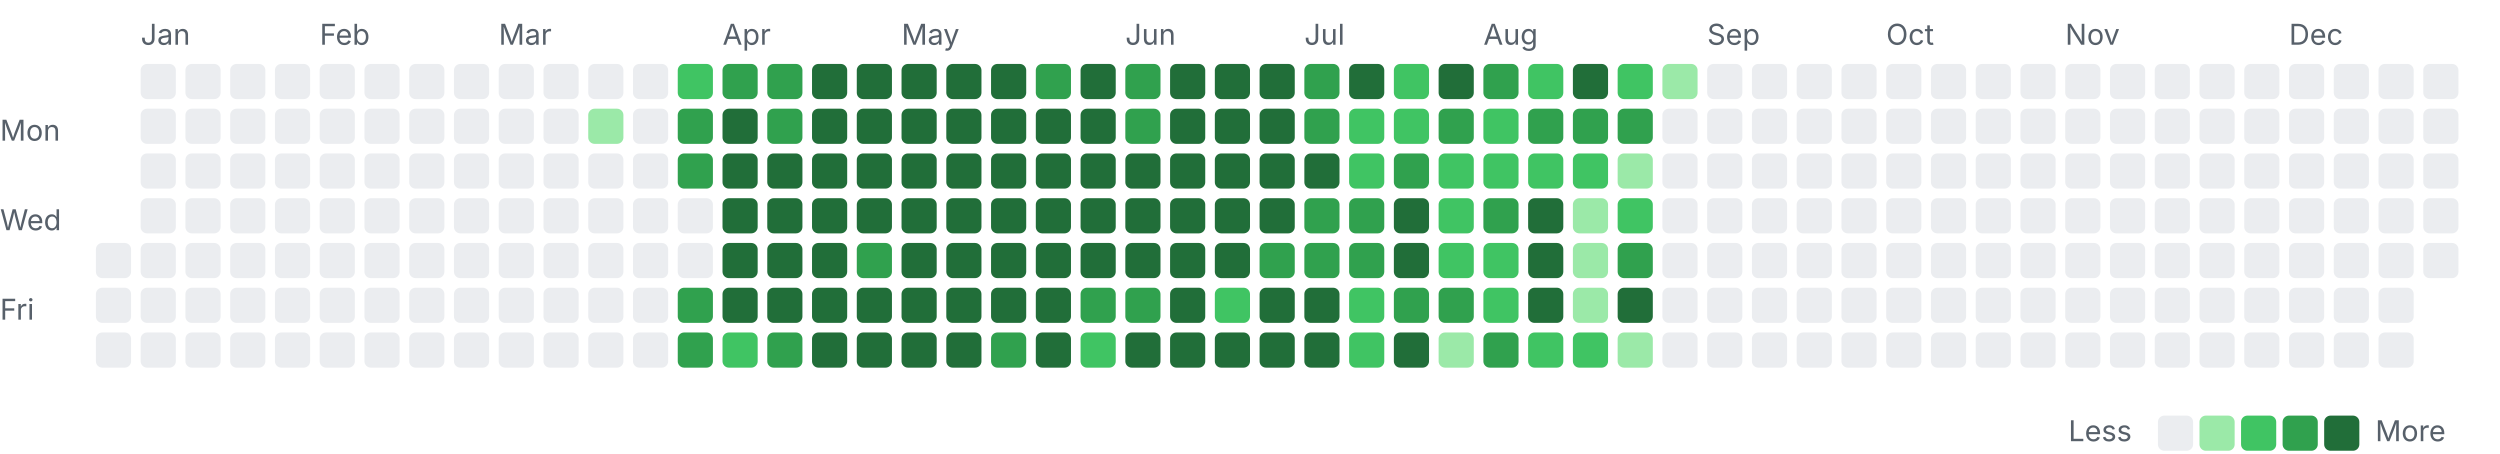
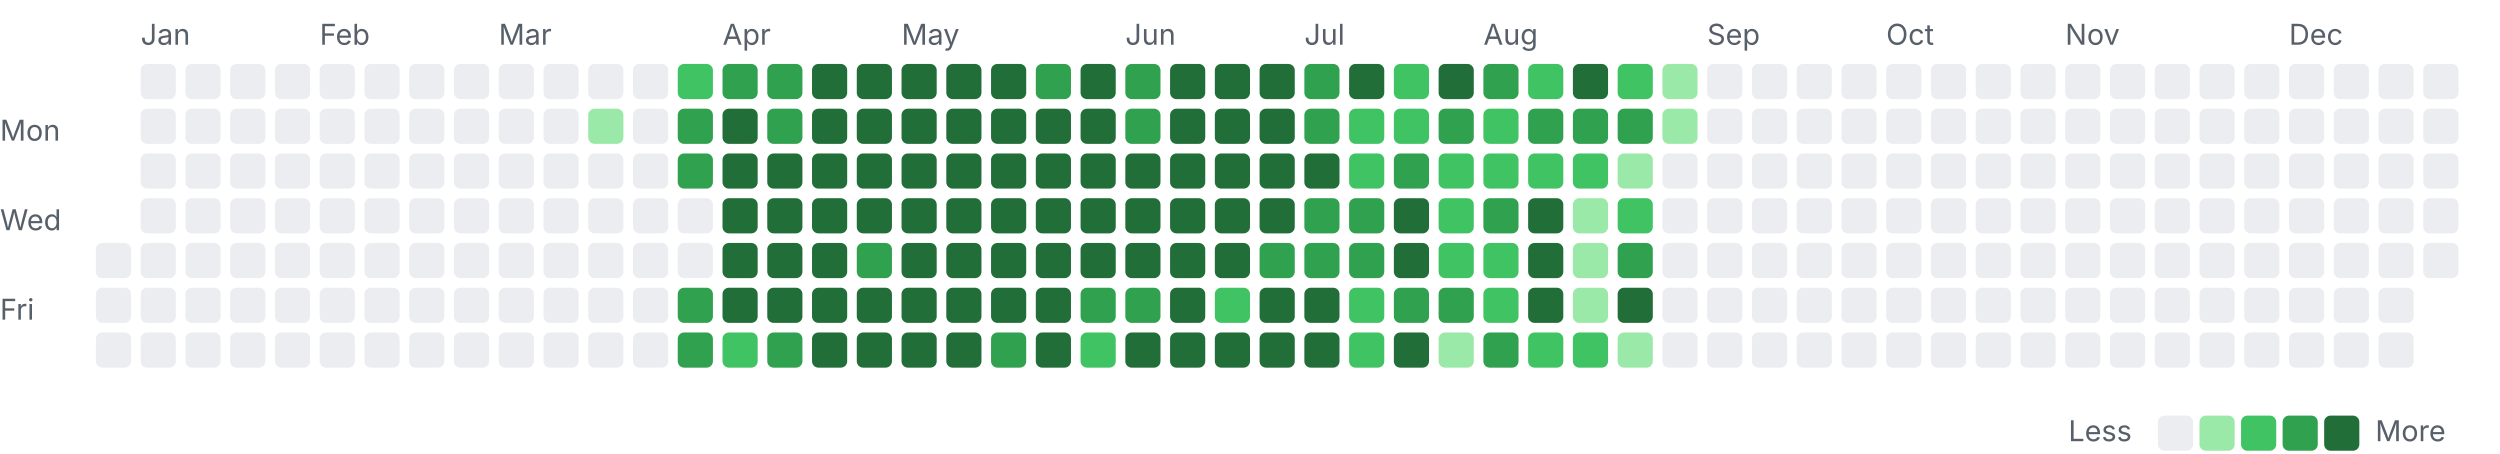
<svg xmlns="http://www.w3.org/2000/svg" width="782" height="142" viewBox="0 0 782 142">
  <style>.l0{fill:#ebedf0}.l1{fill:#9be9a8}.l2{fill:#40c463}.l3{fill:#30a14e}.l4{fill:#216e39} .lbl{fill:#57606a;font:9px -apple-system,Segoe UI,sans-serif}@media(prefers-color-scheme:dark){.l0{fill:#161b22}.l1{fill:#0e4429}.l2{fill:#006d32}.l3{fill:#26a641}.l4{fill:#39d353} .lbl{fill:#8b949e}}</style>
  <text class="lbl" x="44" y="14">Jan</text>
  <text class="lbl" x="100" y="14">Feb</text>
  <text class="lbl" x="156" y="14">Mar</text>
  <text class="lbl" x="226" y="14">Apr</text>
  <text class="lbl" x="282" y="14">May</text>
  <text class="lbl" x="352" y="14">Jun</text>
  <text class="lbl" x="408" y="14">Jul</text>
  <text class="lbl" x="464" y="14">Aug</text>
  <text class="lbl" x="534" y="14">Sep</text>
  <text class="lbl" x="590" y="14">Oct</text>
  <text class="lbl" x="646" y="14">Nov</text>
  <text class="lbl" x="716" y="14">Dec</text>
  <text class="lbl" x="0" y="44">Mon</text>
  <text class="lbl" x="0" y="72">Wed</text>
  <text class="lbl" x="0" y="100">Fri</text>
  <rect class="l0" x="30" y="76" width="11" height="11" rx="2" />
  <rect class="l0" x="30" y="90" width="11" height="11" rx="2" />
  <rect class="l0" x="30" y="104" width="11" height="11" rx="2" />
  <rect class="l0" x="44" y="20" width="11" height="11" rx="2" />
  <rect class="l0" x="44" y="34" width="11" height="11" rx="2" />
  <rect class="l0" x="44" y="48" width="11" height="11" rx="2" />
  <rect class="l0" x="44" y="62" width="11" height="11" rx="2" />
  <rect class="l0" x="44" y="76" width="11" height="11" rx="2" />
  <rect class="l0" x="44" y="90" width="11" height="11" rx="2" />
  <rect class="l0" x="44" y="104" width="11" height="11" rx="2" />
  <rect class="l0" x="58" y="20" width="11" height="11" rx="2" />
  <rect class="l0" x="58" y="34" width="11" height="11" rx="2" />
  <rect class="l0" x="58" y="48" width="11" height="11" rx="2" />
  <rect class="l0" x="58" y="62" width="11" height="11" rx="2" />
  <rect class="l0" x="58" y="76" width="11" height="11" rx="2" />
  <rect class="l0" x="58" y="90" width="11" height="11" rx="2" />
  <rect class="l0" x="58" y="104" width="11" height="11" rx="2" />
  <rect class="l0" x="72" y="20" width="11" height="11" rx="2" />
  <rect class="l0" x="72" y="34" width="11" height="11" rx="2" />
  <rect class="l0" x="72" y="48" width="11" height="11" rx="2" />
  <rect class="l0" x="72" y="62" width="11" height="11" rx="2" />
  <rect class="l0" x="72" y="76" width="11" height="11" rx="2" />
  <rect class="l0" x="72" y="90" width="11" height="11" rx="2" />
  <rect class="l0" x="72" y="104" width="11" height="11" rx="2" />
  <rect class="l0" x="86" y="20" width="11" height="11" rx="2" />
  <rect class="l0" x="86" y="34" width="11" height="11" rx="2" />
  <rect class="l0" x="86" y="48" width="11" height="11" rx="2" />
  <rect class="l0" x="86" y="62" width="11" height="11" rx="2" />
  <rect class="l0" x="86" y="76" width="11" height="11" rx="2" />
  <rect class="l0" x="86" y="90" width="11" height="11" rx="2" />
  <rect class="l0" x="86" y="104" width="11" height="11" rx="2" />
  <rect class="l0" x="100" y="20" width="11" height="11" rx="2" />
  <rect class="l0" x="100" y="34" width="11" height="11" rx="2" />
  <rect class="l0" x="100" y="48" width="11" height="11" rx="2" />
  <rect class="l0" x="100" y="62" width="11" height="11" rx="2" />
  <rect class="l0" x="100" y="76" width="11" height="11" rx="2" />
  <rect class="l0" x="100" y="90" width="11" height="11" rx="2" />
  <rect class="l0" x="100" y="104" width="11" height="11" rx="2" />
  <rect class="l0" x="114" y="20" width="11" height="11" rx="2" />
  <rect class="l0" x="114" y="34" width="11" height="11" rx="2" />
  <rect class="l0" x="114" y="48" width="11" height="11" rx="2" />
  <rect class="l0" x="114" y="62" width="11" height="11" rx="2" />
  <rect class="l0" x="114" y="76" width="11" height="11" rx="2" />
  <rect class="l0" x="114" y="90" width="11" height="11" rx="2" />
  <rect class="l0" x="114" y="104" width="11" height="11" rx="2" />
  <rect class="l0" x="128" y="20" width="11" height="11" rx="2" />
  <rect class="l0" x="128" y="34" width="11" height="11" rx="2" />
  <rect class="l0" x="128" y="48" width="11" height="11" rx="2" />
  <rect class="l0" x="128" y="62" width="11" height="11" rx="2" />
  <rect class="l0" x="128" y="76" width="11" height="11" rx="2" />
  <rect class="l0" x="128" y="90" width="11" height="11" rx="2" />
  <rect class="l0" x="128" y="104" width="11" height="11" rx="2" />
  <rect class="l0" x="142" y="20" width="11" height="11" rx="2" />
  <rect class="l0" x="142" y="34" width="11" height="11" rx="2" />
  <rect class="l0" x="142" y="48" width="11" height="11" rx="2" />
  <rect class="l0" x="142" y="62" width="11" height="11" rx="2" />
  <rect class="l0" x="142" y="76" width="11" height="11" rx="2" />
  <rect class="l0" x="142" y="90" width="11" height="11" rx="2" />
  <rect class="l0" x="142" y="104" width="11" height="11" rx="2" />
  <rect class="l0" x="156" y="20" width="11" height="11" rx="2" />
  <rect class="l0" x="156" y="34" width="11" height="11" rx="2" />
  <rect class="l0" x="156" y="48" width="11" height="11" rx="2" />
  <rect class="l0" x="156" y="62" width="11" height="11" rx="2" />
  <rect class="l0" x="156" y="76" width="11" height="11" rx="2" />
  <rect class="l0" x="156" y="90" width="11" height="11" rx="2" />
  <rect class="l0" x="156" y="104" width="11" height="11" rx="2" />
  <rect class="l0" x="170" y="20" width="11" height="11" rx="2" />
  <rect class="l0" x="170" y="34" width="11" height="11" rx="2" />
  <rect class="l0" x="170" y="48" width="11" height="11" rx="2" />
  <rect class="l0" x="170" y="62" width="11" height="11" rx="2" />
  <rect class="l0" x="170" y="76" width="11" height="11" rx="2" />
  <rect class="l0" x="170" y="90" width="11" height="11" rx="2" />
  <rect class="l0" x="170" y="104" width="11" height="11" rx="2" />
  <rect class="l0" x="184" y="20" width="11" height="11" rx="2" />
  <rect class="l1" x="184" y="34" width="11" height="11" rx="2" />
  <rect class="l0" x="184" y="48" width="11" height="11" rx="2" />
  <rect class="l0" x="184" y="62" width="11" height="11" rx="2" />
  <rect class="l0" x="184" y="76" width="11" height="11" rx="2" />
  <rect class="l0" x="184" y="90" width="11" height="11" rx="2" />
  <rect class="l0" x="184" y="104" width="11" height="11" rx="2" />
  <rect class="l0" x="198" y="20" width="11" height="11" rx="2" />
  <rect class="l0" x="198" y="34" width="11" height="11" rx="2" />
  <rect class="l0" x="198" y="48" width="11" height="11" rx="2" />
  <rect class="l0" x="198" y="62" width="11" height="11" rx="2" />
  <rect class="l0" x="198" y="76" width="11" height="11" rx="2" />
  <rect class="l0" x="198" y="90" width="11" height="11" rx="2" />
  <rect class="l0" x="198" y="104" width="11" height="11" rx="2" />
  <rect class="l2" x="212" y="20" width="11" height="11" rx="2" />
  <rect class="l3" x="212" y="34" width="11" height="11" rx="2" />
  <rect class="l3" x="212" y="48" width="11" height="11" rx="2" />
  <rect class="l0" x="212" y="62" width="11" height="11" rx="2" />
  <rect class="l0" x="212" y="76" width="11" height="11" rx="2" />
  <rect class="l3" x="212" y="90" width="11" height="11" rx="2" />
  <rect class="l3" x="212" y="104" width="11" height="11" rx="2" />
  <rect class="l3" x="226" y="20" width="11" height="11" rx="2" />
  <rect class="l4" x="226" y="34" width="11" height="11" rx="2" />
  <rect class="l4" x="226" y="48" width="11" height="11" rx="2" />
  <rect class="l4" x="226" y="62" width="11" height="11" rx="2" />
  <rect class="l4" x="226" y="76" width="11" height="11" rx="2" />
  <rect class="l4" x="226" y="90" width="11" height="11" rx="2" />
  <rect class="l2" x="226" y="104" width="11" height="11" rx="2" />
  <rect class="l3" x="240" y="20" width="11" height="11" rx="2" />
  <rect class="l3" x="240" y="34" width="11" height="11" rx="2" />
  <rect class="l4" x="240" y="48" width="11" height="11" rx="2" />
  <rect class="l4" x="240" y="62" width="11" height="11" rx="2" />
  <rect class="l4" x="240" y="76" width="11" height="11" rx="2" />
  <rect class="l4" x="240" y="90" width="11" height="11" rx="2" />
  <rect class="l3" x="240" y="104" width="11" height="11" rx="2" />
  <rect class="l4" x="254" y="20" width="11" height="11" rx="2" />
  <rect class="l4" x="254" y="34" width="11" height="11" rx="2" />
  <rect class="l4" x="254" y="48" width="11" height="11" rx="2" />
  <rect class="l4" x="254" y="62" width="11" height="11" rx="2" />
  <rect class="l4" x="254" y="76" width="11" height="11" rx="2" />
  <rect class="l4" x="254" y="90" width="11" height="11" rx="2" />
  <rect class="l4" x="254" y="104" width="11" height="11" rx="2" />
  <rect class="l4" x="268" y="20" width="11" height="11" rx="2" />
  <rect class="l4" x="268" y="34" width="11" height="11" rx="2" />
  <rect class="l4" x="268" y="48" width="11" height="11" rx="2" />
  <rect class="l4" x="268" y="62" width="11" height="11" rx="2" />
  <rect class="l3" x="268" y="76" width="11" height="11" rx="2" />
  <rect class="l4" x="268" y="90" width="11" height="11" rx="2" />
  <rect class="l4" x="268" y="104" width="11" height="11" rx="2" />
  <rect class="l4" x="282" y="20" width="11" height="11" rx="2" />
  <rect class="l4" x="282" y="34" width="11" height="11" rx="2" />
  <rect class="l4" x="282" y="48" width="11" height="11" rx="2" />
  <rect class="l4" x="282" y="62" width="11" height="11" rx="2" />
  <rect class="l4" x="282" y="76" width="11" height="11" rx="2" />
  <rect class="l4" x="282" y="90" width="11" height="11" rx="2" />
  <rect class="l4" x="282" y="104" width="11" height="11" rx="2" />
  <rect class="l4" x="296" y="20" width="11" height="11" rx="2" />
  <rect class="l4" x="296" y="34" width="11" height="11" rx="2" />
  <rect class="l4" x="296" y="48" width="11" height="11" rx="2" />
  <rect class="l4" x="296" y="62" width="11" height="11" rx="2" />
  <rect class="l4" x="296" y="76" width="11" height="11" rx="2" />
  <rect class="l4" x="296" y="90" width="11" height="11" rx="2" />
  <rect class="l4" x="296" y="104" width="11" height="11" rx="2" />
  <rect class="l4" x="310" y="20" width="11" height="11" rx="2" />
  <rect class="l4" x="310" y="34" width="11" height="11" rx="2" />
  <rect class="l4" x="310" y="48" width="11" height="11" rx="2" />
  <rect class="l4" x="310" y="62" width="11" height="11" rx="2" />
  <rect class="l4" x="310" y="76" width="11" height="11" rx="2" />
  <rect class="l4" x="310" y="90" width="11" height="11" rx="2" />
  <rect class="l3" x="310" y="104" width="11" height="11" rx="2" />
  <rect class="l3" x="324" y="20" width="11" height="11" rx="2" />
  <rect class="l4" x="324" y="34" width="11" height="11" rx="2" />
  <rect class="l4" x="324" y="48" width="11" height="11" rx="2" />
  <rect class="l4" x="324" y="62" width="11" height="11" rx="2" />
  <rect class="l4" x="324" y="76" width="11" height="11" rx="2" />
  <rect class="l4" x="324" y="90" width="11" height="11" rx="2" />
  <rect class="l4" x="324" y="104" width="11" height="11" rx="2" />
  <rect class="l4" x="338" y="20" width="11" height="11" rx="2" />
  <rect class="l4" x="338" y="34" width="11" height="11" rx="2" />
  <rect class="l4" x="338" y="48" width="11" height="11" rx="2" />
  <rect class="l4" x="338" y="62" width="11" height="11" rx="2" />
  <rect class="l4" x="338" y="76" width="11" height="11" rx="2" />
  <rect class="l3" x="338" y="90" width="11" height="11" rx="2" />
  <rect class="l2" x="338" y="104" width="11" height="11" rx="2" />
  <rect class="l3" x="352" y="20" width="11" height="11" rx="2" />
  <rect class="l3" x="352" y="34" width="11" height="11" rx="2" />
  <rect class="l4" x="352" y="48" width="11" height="11" rx="2" />
  <rect class="l4" x="352" y="62" width="11" height="11" rx="2" />
  <rect class="l4" x="352" y="76" width="11" height="11" rx="2" />
  <rect class="l3" x="352" y="90" width="11" height="11" rx="2" />
  <rect class="l4" x="352" y="104" width="11" height="11" rx="2" />
  <rect class="l4" x="366" y="20" width="11" height="11" rx="2" />
  <rect class="l4" x="366" y="34" width="11" height="11" rx="2" />
  <rect class="l4" x="366" y="48" width="11" height="11" rx="2" />
  <rect class="l4" x="366" y="62" width="11" height="11" rx="2" />
  <rect class="l4" x="366" y="76" width="11" height="11" rx="2" />
  <rect class="l4" x="366" y="90" width="11" height="11" rx="2" />
  <rect class="l4" x="366" y="104" width="11" height="11" rx="2" />
  <rect class="l4" x="380" y="20" width="11" height="11" rx="2" />
  <rect class="l4" x="380" y="34" width="11" height="11" rx="2" />
  <rect class="l4" x="380" y="48" width="11" height="11" rx="2" />
  <rect class="l4" x="380" y="62" width="11" height="11" rx="2" />
  <rect class="l4" x="380" y="76" width="11" height="11" rx="2" />
  <rect class="l2" x="380" y="90" width="11" height="11" rx="2" />
  <rect class="l4" x="380" y="104" width="11" height="11" rx="2" />
  <rect class="l4" x="394" y="20" width="11" height="11" rx="2" />
  <rect class="l4" x="394" y="34" width="11" height="11" rx="2" />
  <rect class="l4" x="394" y="48" width="11" height="11" rx="2" />
  <rect class="l4" x="394" y="62" width="11" height="11" rx="2" />
  <rect class="l3" x="394" y="76" width="11" height="11" rx="2" />
  <rect class="l4" x="394" y="90" width="11" height="11" rx="2" />
  <rect class="l4" x="394" y="104" width="11" height="11" rx="2" />
  <rect class="l3" x="408" y="20" width="11" height="11" rx="2" />
  <rect class="l3" x="408" y="34" width="11" height="11" rx="2" />
  <rect class="l4" x="408" y="48" width="11" height="11" rx="2" />
  <rect class="l3" x="408" y="62" width="11" height="11" rx="2" />
  <rect class="l3" x="408" y="76" width="11" height="11" rx="2" />
  <rect class="l4" x="408" y="90" width="11" height="11" rx="2" />
  <rect class="l4" x="408" y="104" width="11" height="11" rx="2" />
  <rect class="l4" x="422" y="20" width="11" height="11" rx="2" />
  <rect class="l2" x="422" y="34" width="11" height="11" rx="2" />
  <rect class="l2" x="422" y="48" width="11" height="11" rx="2" />
  <rect class="l3" x="422" y="62" width="11" height="11" rx="2" />
  <rect class="l3" x="422" y="76" width="11" height="11" rx="2" />
  <rect class="l2" x="422" y="90" width="11" height="11" rx="2" />
  <rect class="l2" x="422" y="104" width="11" height="11" rx="2" />
  <rect class="l2" x="436" y="20" width="11" height="11" rx="2" />
  <rect class="l2" x="436" y="34" width="11" height="11" rx="2" />
  <rect class="l3" x="436" y="48" width="11" height="11" rx="2" />
  <rect class="l4" x="436" y="62" width="11" height="11" rx="2" />
  <rect class="l4" x="436" y="76" width="11" height="11" rx="2" />
  <rect class="l3" x="436" y="90" width="11" height="11" rx="2" />
  <rect class="l4" x="436" y="104" width="11" height="11" rx="2" />
  <rect class="l4" x="450" y="20" width="11" height="11" rx="2" />
  <rect class="l3" x="450" y="34" width="11" height="11" rx="2" />
  <rect class="l2" x="450" y="48" width="11" height="11" rx="2" />
  <rect class="l2" x="450" y="62" width="11" height="11" rx="2" />
  <rect class="l2" x="450" y="76" width="11" height="11" rx="2" />
  <rect class="l3" x="450" y="90" width="11" height="11" rx="2" />
  <rect class="l1" x="450" y="104" width="11" height="11" rx="2" />
  <rect class="l3" x="464" y="20" width="11" height="11" rx="2" />
  <rect class="l2" x="464" y="34" width="11" height="11" rx="2" />
  <rect class="l2" x="464" y="48" width="11" height="11" rx="2" />
  <rect class="l3" x="464" y="62" width="11" height="11" rx="2" />
  <rect class="l2" x="464" y="76" width="11" height="11" rx="2" />
  <rect class="l2" x="464" y="90" width="11" height="11" rx="2" />
  <rect class="l3" x="464" y="104" width="11" height="11" rx="2" />
  <rect class="l2" x="478" y="20" width="11" height="11" rx="2" />
  <rect class="l3" x="478" y="34" width="11" height="11" rx="2" />
  <rect class="l2" x="478" y="48" width="11" height="11" rx="2" />
  <rect class="l4" x="478" y="62" width="11" height="11" rx="2" />
  <rect class="l4" x="478" y="76" width="11" height="11" rx="2" />
  <rect class="l4" x="478" y="90" width="11" height="11" rx="2" />
  <rect class="l2" x="478" y="104" width="11" height="11" rx="2" />
  <rect class="l4" x="492" y="20" width="11" height="11" rx="2" />
  <rect class="l3" x="492" y="34" width="11" height="11" rx="2" />
  <rect class="l2" x="492" y="48" width="11" height="11" rx="2" />
  <rect class="l1" x="492" y="62" width="11" height="11" rx="2" />
  <rect class="l1" x="492" y="76" width="11" height="11" rx="2" />
  <rect class="l1" x="492" y="90" width="11" height="11" rx="2" />
  <rect class="l2" x="492" y="104" width="11" height="11" rx="2" />
  <rect class="l2" x="506" y="20" width="11" height="11" rx="2" />
  <rect class="l3" x="506" y="34" width="11" height="11" rx="2" />
  <rect class="l1" x="506" y="48" width="11" height="11" rx="2" />
  <rect class="l2" x="506" y="62" width="11" height="11" rx="2" />
  <rect class="l3" x="506" y="76" width="11" height="11" rx="2" />
  <rect class="l4" x="506" y="90" width="11" height="11" rx="2" />
  <rect class="l1" x="506" y="104" width="11" height="11" rx="2" />
  <rect class="l1" x="520" y="20" width="11" height="11" rx="2" />
-   <rect class="l0" x="520" y="34" width="11" height="11" rx="2" />
+   <rect class="l1" x="520" y="34" width="11" height="11" rx="2" />
  <rect class="l0" x="520" y="48" width="11" height="11" rx="2" />
  <rect class="l0" x="520" y="62" width="11" height="11" rx="2" />
  <rect class="l0" x="520" y="76" width="11" height="11" rx="2" />
  <rect class="l0" x="520" y="90" width="11" height="11" rx="2" />
  <rect class="l0" x="520" y="104" width="11" height="11" rx="2" />
  <rect class="l0" x="534" y="20" width="11" height="11" rx="2" />
  <rect class="l0" x="534" y="34" width="11" height="11" rx="2" />
  <rect class="l0" x="534" y="48" width="11" height="11" rx="2" />
  <rect class="l0" x="534" y="62" width="11" height="11" rx="2" />
  <rect class="l0" x="534" y="76" width="11" height="11" rx="2" />
  <rect class="l0" x="534" y="90" width="11" height="11" rx="2" />
  <rect class="l0" x="534" y="104" width="11" height="11" rx="2" />
  <rect class="l0" x="548" y="20" width="11" height="11" rx="2" />
  <rect class="l0" x="548" y="34" width="11" height="11" rx="2" />
  <rect class="l0" x="548" y="48" width="11" height="11" rx="2" />
  <rect class="l0" x="548" y="62" width="11" height="11" rx="2" />
  <rect class="l0" x="548" y="76" width="11" height="11" rx="2" />
  <rect class="l0" x="548" y="90" width="11" height="11" rx="2" />
  <rect class="l0" x="548" y="104" width="11" height="11" rx="2" />
  <rect class="l0" x="562" y="20" width="11" height="11" rx="2" />
  <rect class="l0" x="562" y="34" width="11" height="11" rx="2" />
  <rect class="l0" x="562" y="48" width="11" height="11" rx="2" />
  <rect class="l0" x="562" y="62" width="11" height="11" rx="2" />
  <rect class="l0" x="562" y="76" width="11" height="11" rx="2" />
  <rect class="l0" x="562" y="90" width="11" height="11" rx="2" />
  <rect class="l0" x="562" y="104" width="11" height="11" rx="2" />
  <rect class="l0" x="576" y="20" width="11" height="11" rx="2" />
  <rect class="l0" x="576" y="34" width="11" height="11" rx="2" />
  <rect class="l0" x="576" y="48" width="11" height="11" rx="2" />
  <rect class="l0" x="576" y="62" width="11" height="11" rx="2" />
  <rect class="l0" x="576" y="76" width="11" height="11" rx="2" />
  <rect class="l0" x="576" y="90" width="11" height="11" rx="2" />
  <rect class="l0" x="576" y="104" width="11" height="11" rx="2" />
  <rect class="l0" x="590" y="20" width="11" height="11" rx="2" />
  <rect class="l0" x="590" y="34" width="11" height="11" rx="2" />
  <rect class="l0" x="590" y="48" width="11" height="11" rx="2" />
  <rect class="l0" x="590" y="62" width="11" height="11" rx="2" />
  <rect class="l0" x="590" y="76" width="11" height="11" rx="2" />
  <rect class="l0" x="590" y="90" width="11" height="11" rx="2" />
  <rect class="l0" x="590" y="104" width="11" height="11" rx="2" />
  <rect class="l0" x="604" y="20" width="11" height="11" rx="2" />
  <rect class="l0" x="604" y="34" width="11" height="11" rx="2" />
  <rect class="l0" x="604" y="48" width="11" height="11" rx="2" />
  <rect class="l0" x="604" y="62" width="11" height="11" rx="2" />
  <rect class="l0" x="604" y="76" width="11" height="11" rx="2" />
  <rect class="l0" x="604" y="90" width="11" height="11" rx="2" />
  <rect class="l0" x="604" y="104" width="11" height="11" rx="2" />
  <rect class="l0" x="618" y="20" width="11" height="11" rx="2" />
  <rect class="l0" x="618" y="34" width="11" height="11" rx="2" />
  <rect class="l0" x="618" y="48" width="11" height="11" rx="2" />
  <rect class="l0" x="618" y="62" width="11" height="11" rx="2" />
  <rect class="l0" x="618" y="76" width="11" height="11" rx="2" />
  <rect class="l0" x="618" y="90" width="11" height="11" rx="2" />
  <rect class="l0" x="618" y="104" width="11" height="11" rx="2" />
  <rect class="l0" x="632" y="20" width="11" height="11" rx="2" />
  <rect class="l0" x="632" y="34" width="11" height="11" rx="2" />
  <rect class="l0" x="632" y="48" width="11" height="11" rx="2" />
  <rect class="l0" x="632" y="62" width="11" height="11" rx="2" />
  <rect class="l0" x="632" y="76" width="11" height="11" rx="2" />
  <rect class="l0" x="632" y="90" width="11" height="11" rx="2" />
  <rect class="l0" x="632" y="104" width="11" height="11" rx="2" />
  <rect class="l0" x="646" y="20" width="11" height="11" rx="2" />
  <rect class="l0" x="646" y="34" width="11" height="11" rx="2" />
  <rect class="l0" x="646" y="48" width="11" height="11" rx="2" />
  <rect class="l0" x="646" y="62" width="11" height="11" rx="2" />
  <rect class="l0" x="646" y="76" width="11" height="11" rx="2" />
  <rect class="l0" x="646" y="90" width="11" height="11" rx="2" />
  <rect class="l0" x="646" y="104" width="11" height="11" rx="2" />
  <rect class="l0" x="660" y="20" width="11" height="11" rx="2" />
  <rect class="l0" x="660" y="34" width="11" height="11" rx="2" />
  <rect class="l0" x="660" y="48" width="11" height="11" rx="2" />
  <rect class="l0" x="660" y="62" width="11" height="11" rx="2" />
  <rect class="l0" x="660" y="76" width="11" height="11" rx="2" />
  <rect class="l0" x="660" y="90" width="11" height="11" rx="2" />
  <rect class="l0" x="660" y="104" width="11" height="11" rx="2" />
  <rect class="l0" x="674" y="20" width="11" height="11" rx="2" />
  <rect class="l0" x="674" y="34" width="11" height="11" rx="2" />
  <rect class="l0" x="674" y="48" width="11" height="11" rx="2" />
  <rect class="l0" x="674" y="62" width="11" height="11" rx="2" />
  <rect class="l0" x="674" y="76" width="11" height="11" rx="2" />
  <rect class="l0" x="674" y="90" width="11" height="11" rx="2" />
  <rect class="l0" x="674" y="104" width="11" height="11" rx="2" />
  <rect class="l0" x="688" y="20" width="11" height="11" rx="2" />
  <rect class="l0" x="688" y="34" width="11" height="11" rx="2" />
  <rect class="l0" x="688" y="48" width="11" height="11" rx="2" />
  <rect class="l0" x="688" y="62" width="11" height="11" rx="2" />
  <rect class="l0" x="688" y="76" width="11" height="11" rx="2" />
  <rect class="l0" x="688" y="90" width="11" height="11" rx="2" />
  <rect class="l0" x="688" y="104" width="11" height="11" rx="2" />
  <rect class="l0" x="702" y="20" width="11" height="11" rx="2" />
  <rect class="l0" x="702" y="34" width="11" height="11" rx="2" />
  <rect class="l0" x="702" y="48" width="11" height="11" rx="2" />
  <rect class="l0" x="702" y="62" width="11" height="11" rx="2" />
  <rect class="l0" x="702" y="76" width="11" height="11" rx="2" />
  <rect class="l0" x="702" y="90" width="11" height="11" rx="2" />
  <rect class="l0" x="702" y="104" width="11" height="11" rx="2" />
  <rect class="l0" x="716" y="20" width="11" height="11" rx="2" />
  <rect class="l0" x="716" y="34" width="11" height="11" rx="2" />
  <rect class="l0" x="716" y="48" width="11" height="11" rx="2" />
  <rect class="l0" x="716" y="62" width="11" height="11" rx="2" />
  <rect class="l0" x="716" y="76" width="11" height="11" rx="2" />
  <rect class="l0" x="716" y="90" width="11" height="11" rx="2" />
  <rect class="l0" x="716" y="104" width="11" height="11" rx="2" />
  <rect class="l0" x="730" y="20" width="11" height="11" rx="2" />
  <rect class="l0" x="730" y="34" width="11" height="11" rx="2" />
  <rect class="l0" x="730" y="48" width="11" height="11" rx="2" />
  <rect class="l0" x="730" y="62" width="11" height="11" rx="2" />
  <rect class="l0" x="730" y="76" width="11" height="11" rx="2" />
  <rect class="l0" x="730" y="90" width="11" height="11" rx="2" />
  <rect class="l0" x="730" y="104" width="11" height="11" rx="2" />
  <rect class="l0" x="744" y="20" width="11" height="11" rx="2" />
  <rect class="l0" x="744" y="34" width="11" height="11" rx="2" />
  <rect class="l0" x="744" y="48" width="11" height="11" rx="2" />
  <rect class="l0" x="744" y="62" width="11" height="11" rx="2" />
  <rect class="l0" x="744" y="76" width="11" height="11" rx="2" />
  <rect class="l0" x="744" y="90" width="11" height="11" rx="2" />
  <rect class="l0" x="744" y="104" width="11" height="11" rx="2" />
  <rect class="l0" x="758" y="20" width="11" height="11" rx="2" />
  <rect class="l0" x="758" y="34" width="11" height="11" rx="2" />
  <rect class="l0" x="758" y="48" width="11" height="11" rx="2" />
  <rect class="l0" x="758" y="62" width="11" height="11" rx="2" />
  <rect class="l0" x="758" y="76" width="11" height="11" rx="2" />
  <text class="lbl" x="647" y="138">Less</text>
  <rect class="l0" x="675" y="130" width="11" height="11" rx="2" />
  <rect class="l1" x="688" y="130" width="11" height="11" rx="2" />
  <rect class="l2" x="701" y="130" width="11" height="11" rx="2" />
  <rect class="l3" x="714" y="130" width="11" height="11" rx="2" />
  <rect class="l4" x="727" y="130" width="11" height="11" rx="2" />
  <text class="lbl" x="743" y="138">More</text>
</svg>
